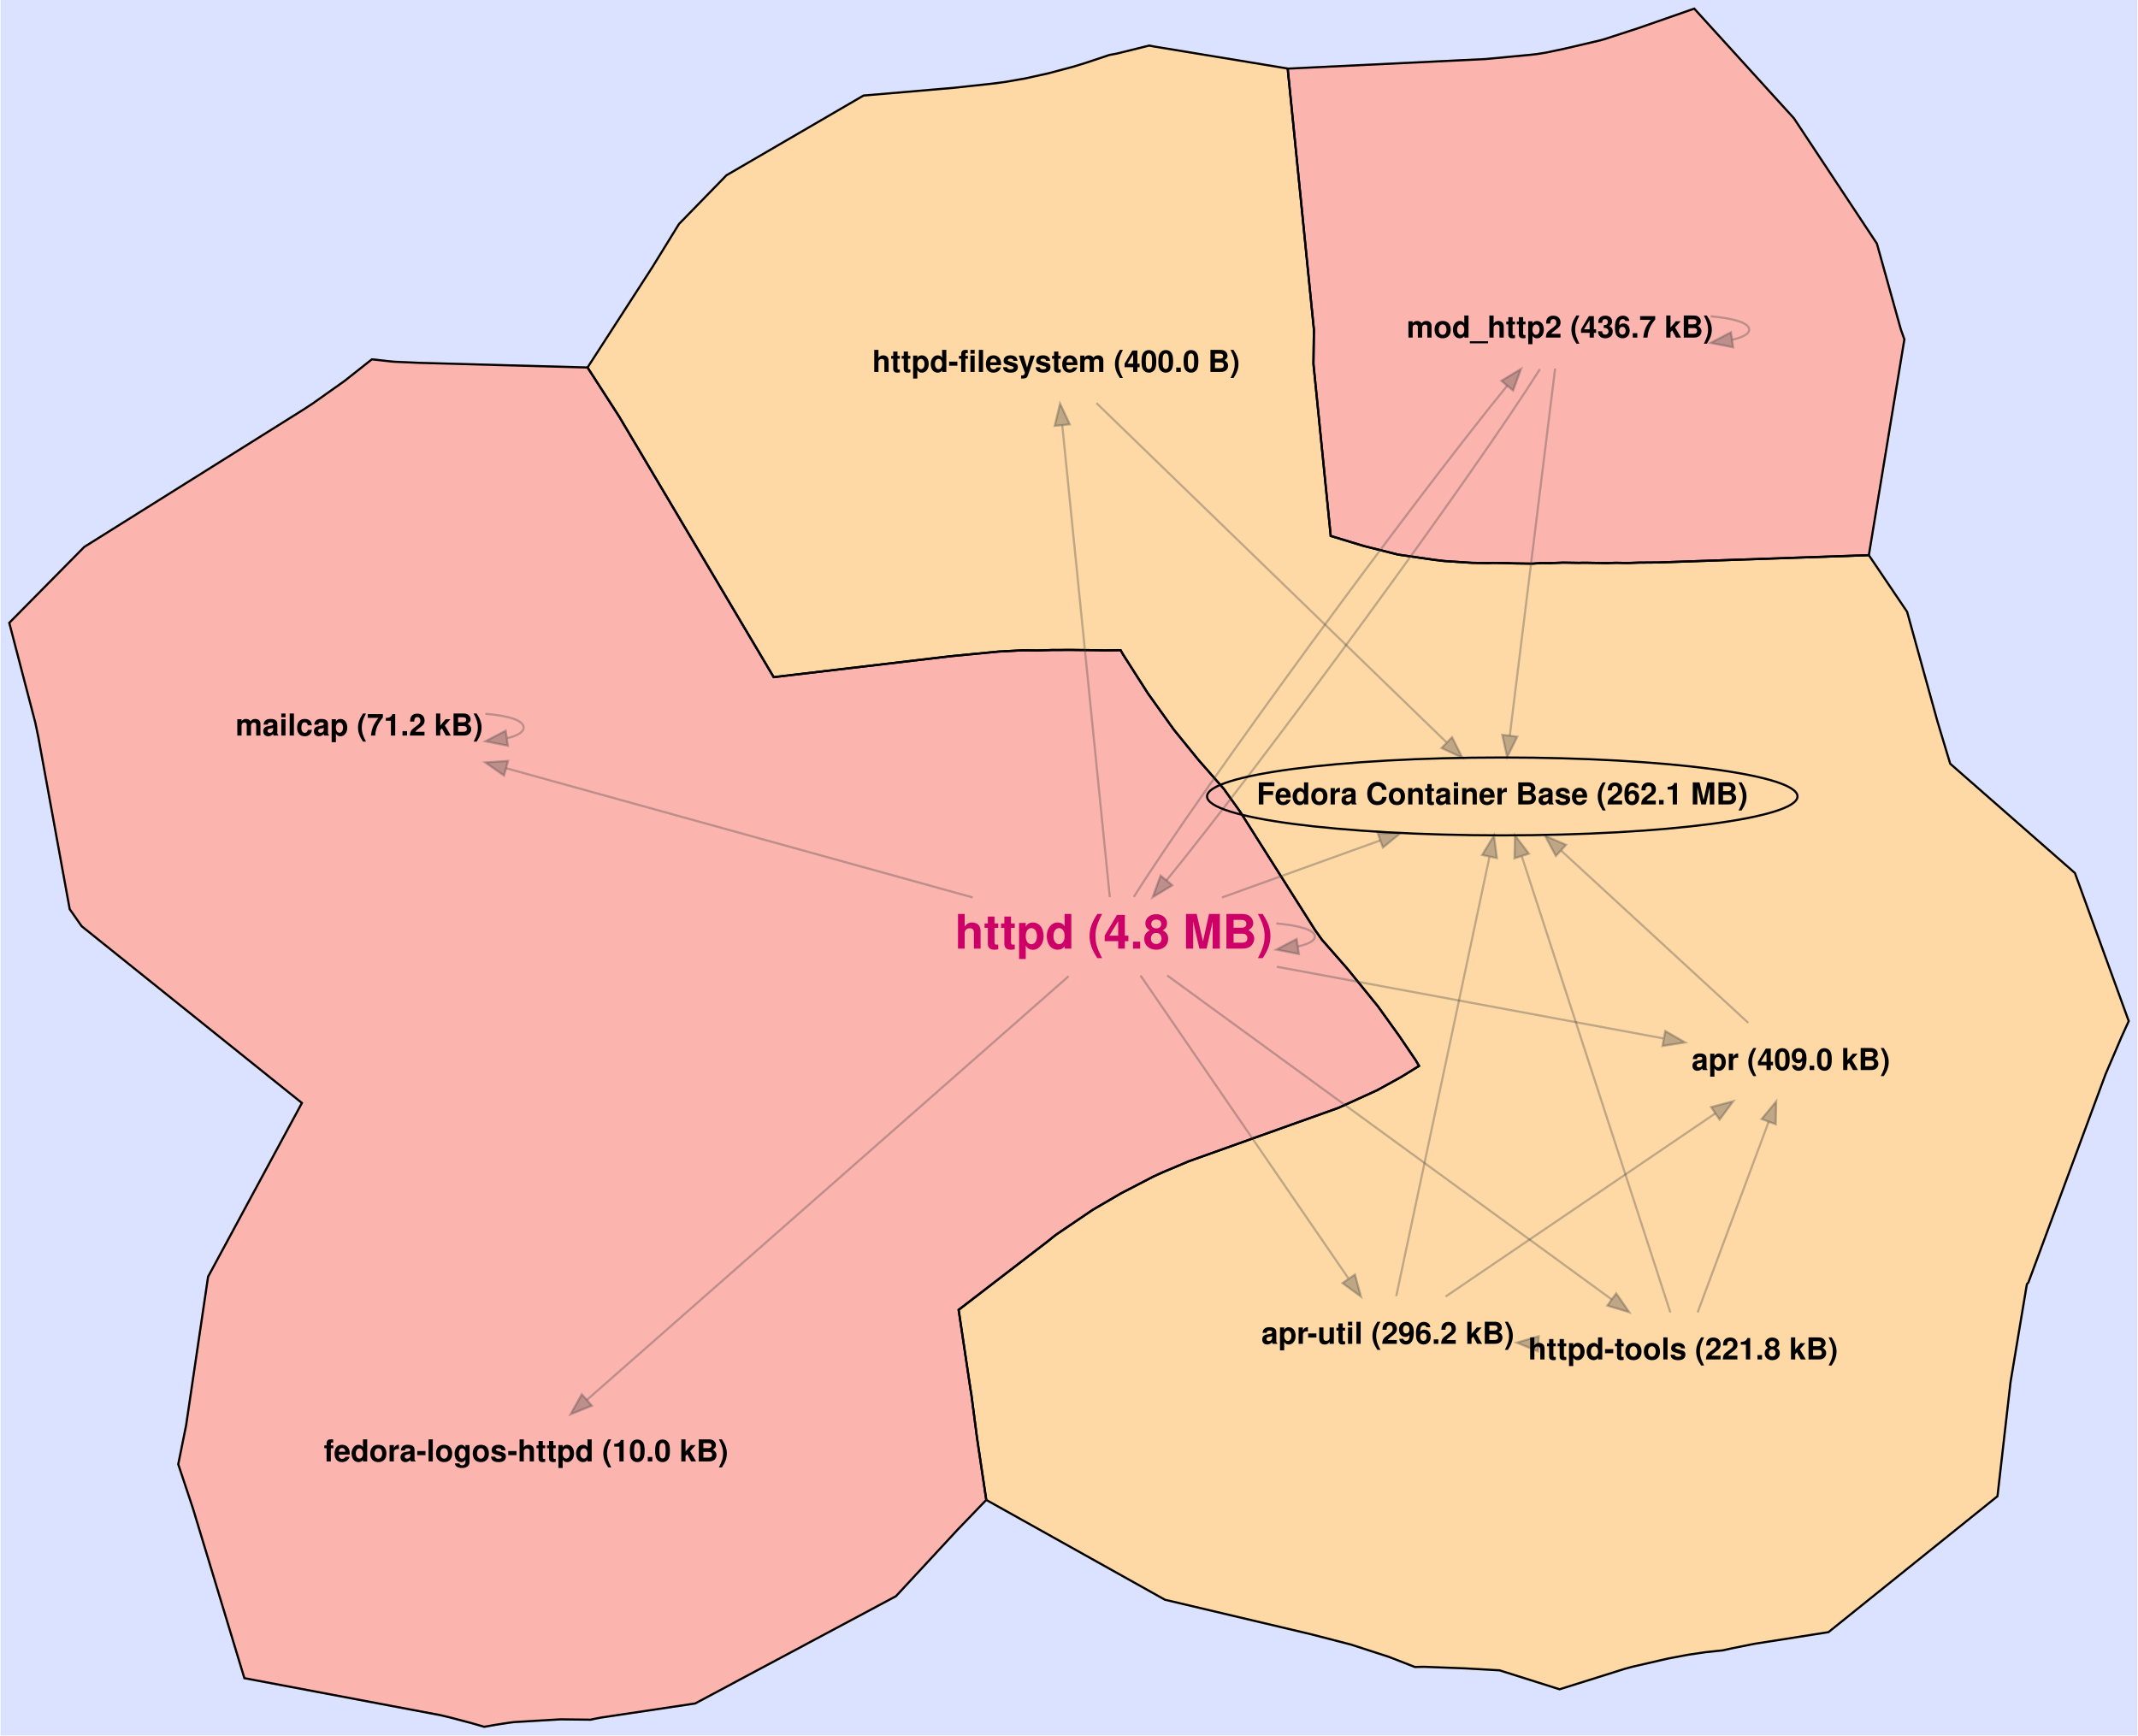
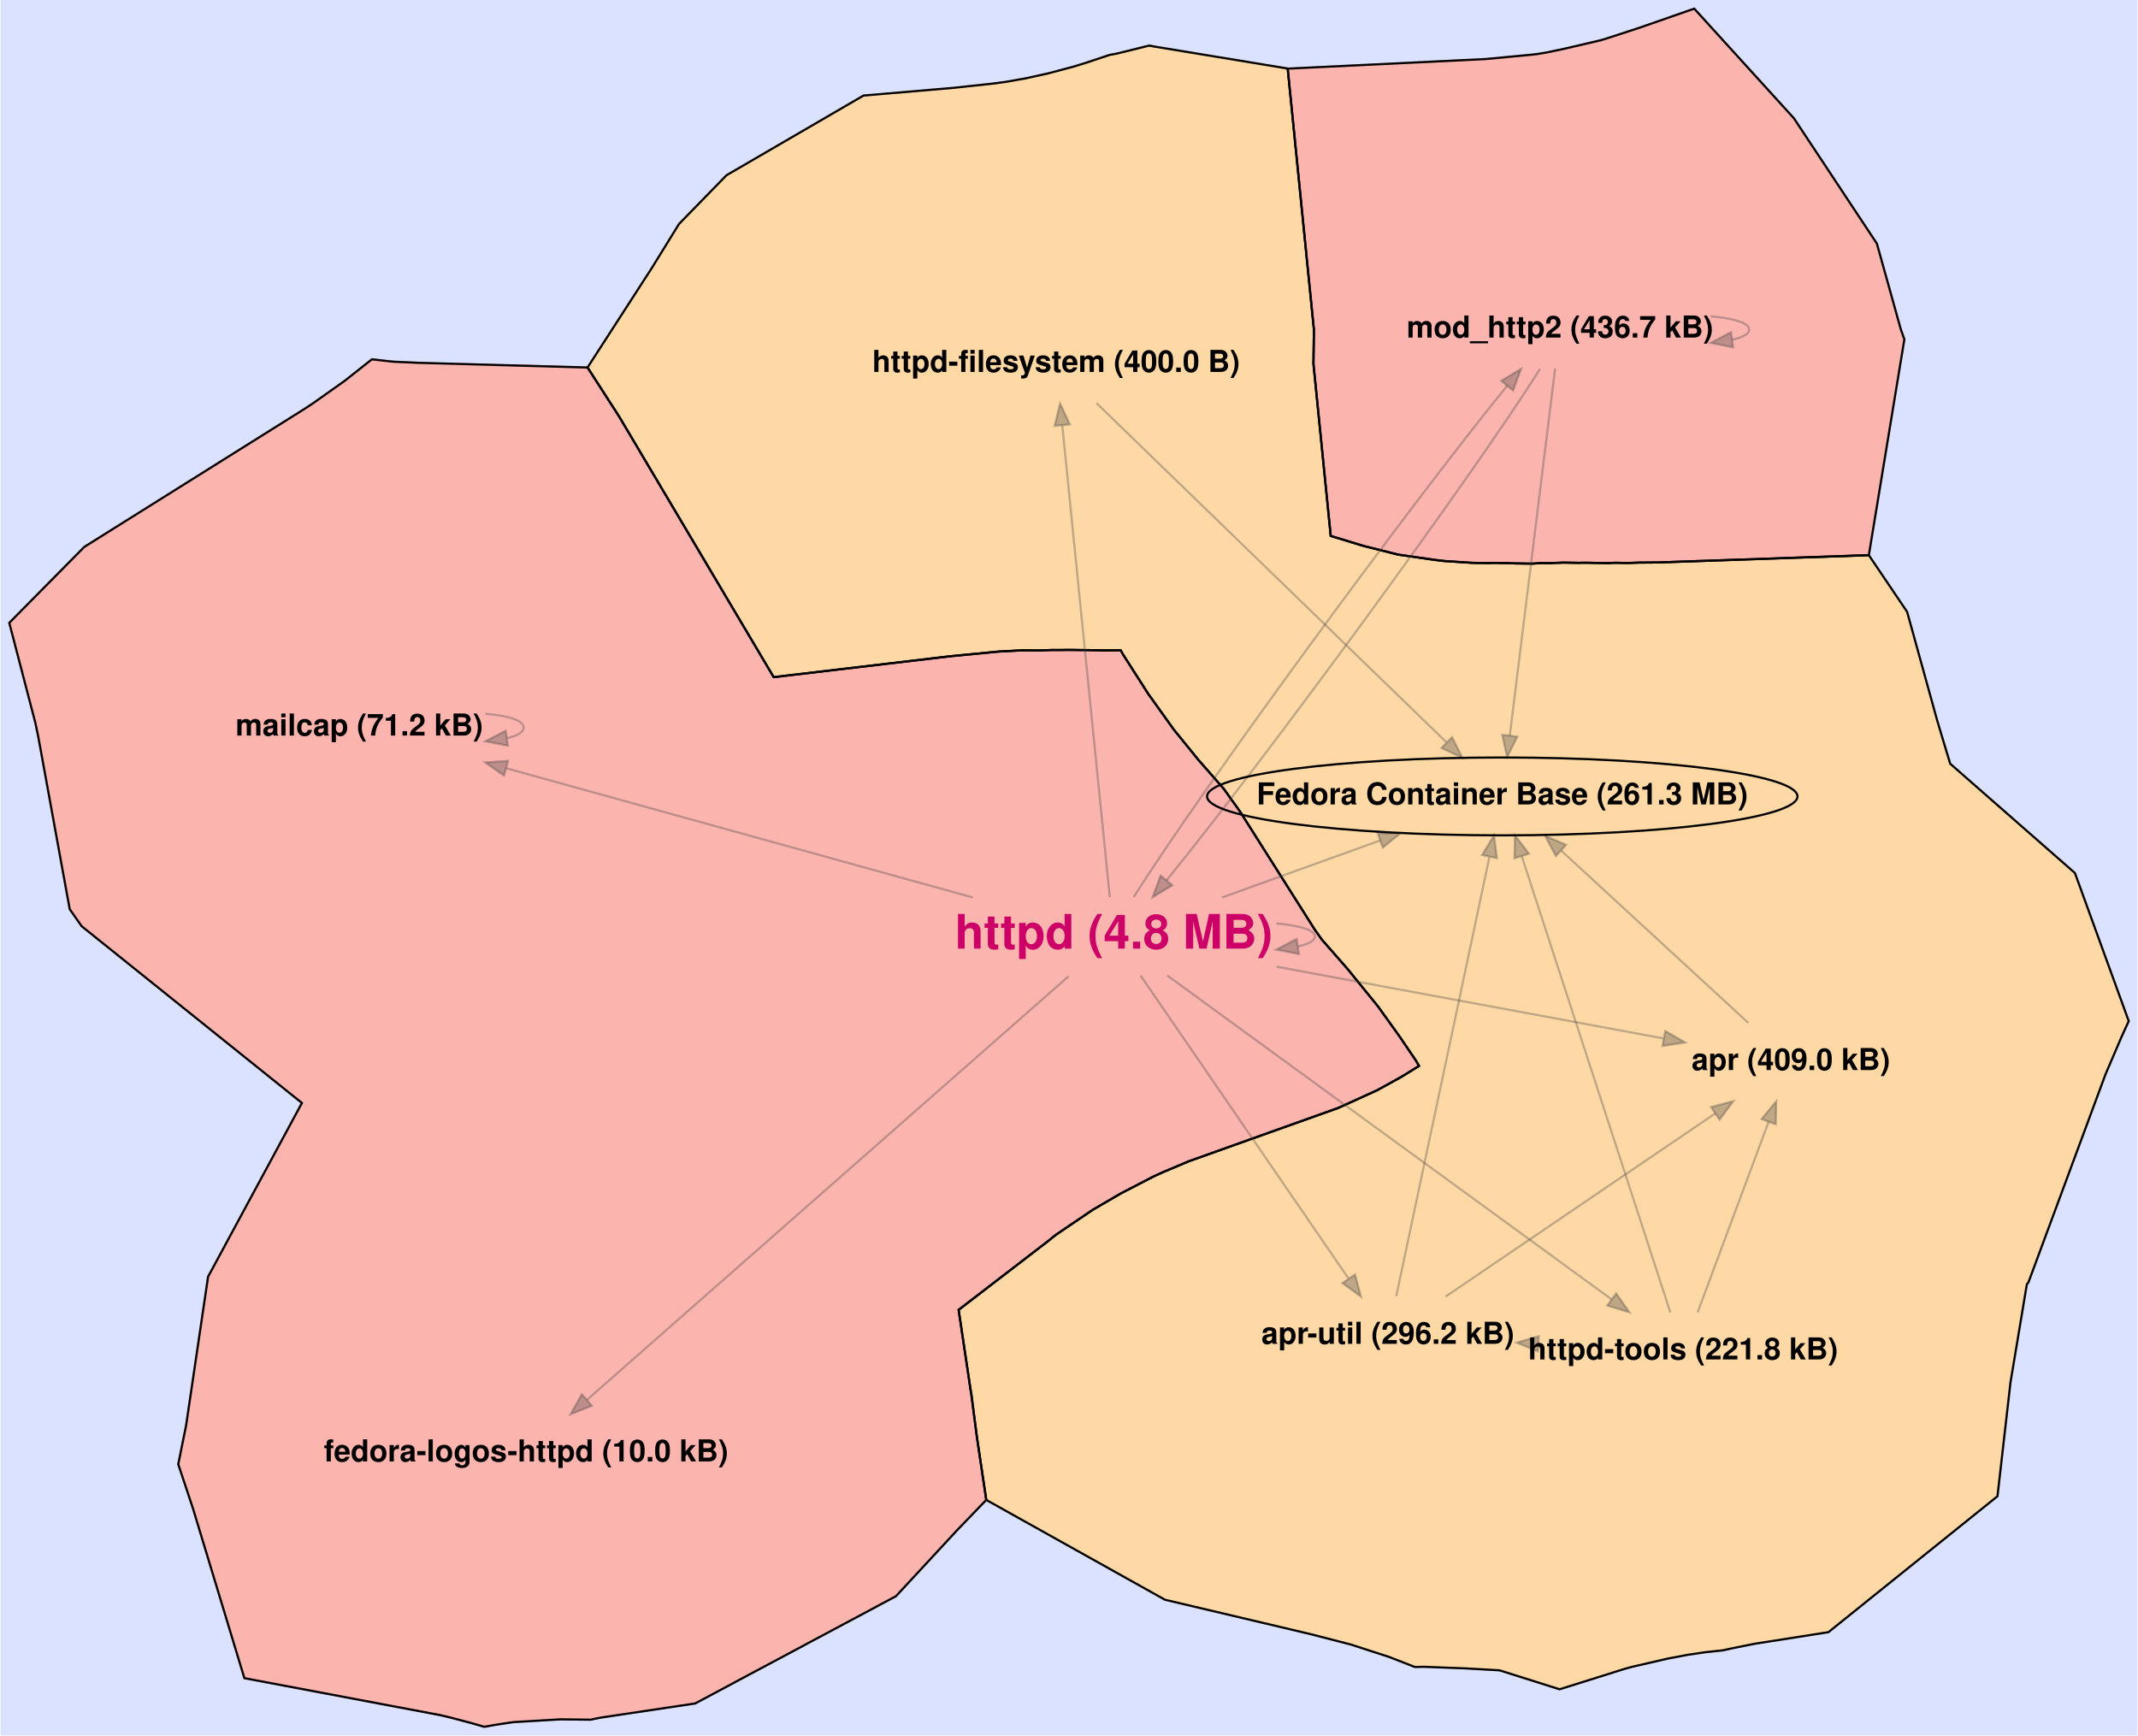
<svg xmlns="http://www.w3.org/2000/svg" width="988pt" height="802pt" viewBox="0.00 0.00 987.99 802.46">
  <g id="graph0" class="graph" transform="scale(1 1) rotate(0) translate(107.829 690.0486)">
    <polygon fill="#dae2ff" stroke="transparent" points="-107.829,112.413 -107.829,-690.049 880.165,-690.049 880.165,112.413 -107.829,112.413" />
    <polygon fill="#fed9a6" stroke="#fed9a6" points="163.552,-520.121 178.19,-497.405 249.615,-376.948 331.236,-386.601 353.58,-388.764 364.093,-389.327 365.047,-389.357 371.79,-389.28 378.769,-389.503 380.647,-389.482 386.146,-389.54 390.44,-389.492 390.49,-389.489 399.371,-389.392 401.956,-389.308 410.024,-389.395 411.216,-387.334 422.73,-369.321 434.651,-352.649 446.069,-338.61 457.7,-325.342 465.224,-314.824 499.835,-260.149 503.124,-255.525 514.863,-242.134 529.019,-224.718 538.788,-211.111 546.539,-199.702 548.017,-197.163 539.784,-192.076 528.629,-185.917 510.674,-177.75 441.646,-153.113 429.765,-148.099 425.168,-146.012 410.106,-138.193 397.087,-130.605 380.231,-119.168 379.204,-118.374 376.326,-116.051 335.134,-84.39 340.657,-47.41 341.013,-45.3 343.642,-25.145 347.913,3.506 430.542,49.662 498.003,65.596 516.559,70.392 534.131,76.092 546.078,80.753 550.386,80.674 569.437,81.4 585.232,82.298 612.998,91.065 643.13,81.612 642.148,20.691 642.148,20.691 643.13,81.612 646.732,80.633 663.029,76.874 672.504,75.083 672.686,-20.223 672.686,-20.223 672.504,75.083 680.444,73.913 688.519,73.059 692.751,72.117 703.21,70.018 700.16,-28.087 700.16,-28.087 703.21,70.018 737.308,64.656 815.473,1.803 821.493,-50.867 828.878,-95.127 829.095,-96.255 829.785,-97.085 865.436,-193.31 752.595,-195.779 741.311,-192.36 741.311,-192.36 752.595,-195.779 865.436,-193.31 872.826,-210.582 741.756,-204.847 737.877,-200.883 735.05,-200.007 733.556,-198.915 731.705,-198.915 727.061,-156.08 725.06,-195.562 720.074,-194.076 720.074,-194.076 725.06,-195.562 729.109,-199.295 725.782,-202.145 725.782,-202.145 729.109,-199.295 725.06,-195.562 727.061,-156.08 731.705,-198.915 733.556,-198.915 735.05,-200.007 737.877,-200.883 741.756,-204.847 872.826,-210.582 876.165,-217.907 851.289,-286.366 793.611,-336.913 787.748,-356.371 773.698,-407.131 755.994,-433.339 658.604,-429.971 649.673,-429.899 644.437,-429.715 644.293,-351.779 644.293,-351.779 644.437,-429.715 638.881,-429.815 634.889,-429.671 634.71,-414.084 630.743,-322.173 626.872,-322.173 625.387,-321.73 625.387,-321.73 626.872,-322.173 630.743,-322.173 634.71,-414.084 634.889,-429.671 624.848,-429.843 623.269,-429.827 622.08,-429.783 614.72,-429.901 608.11,-429.649 604.591,-429.702 600.4,-429.425 591.929,-429.541 588.245,-429.689 582.036,-429.77 580.201,-429.695 572.641,-429.787 559.717,-430.63 555.015,-431.187 538.632,-433.562 542.613,-364.004 548.32,-322.05 552.153,-322.05 553.428,-321.677 556.792,-321.677 556.792,-321.677 553.428,-321.677 552.153,-322.05 548.32,-322.05 542.613,-364.004 538.632,-433.562 537.979,-433.691 522.442,-437.591 507.181,-442.23 499.193,-521.76 499.405,-537.65 487.287,-658.312 487.173,-658.38 425.768,-668.498 423.211,-668.971 408.333,-665.28 404.868,-664.637 394.529,-661.183 388.409,-659.278 376.687,-656.157 365.95,-653.783 356.718,-652.159 350.576,-651.355 332.905,-649.441 291.146,-645.865 227.785,-609 205.839,-586.48 193.462,-566.425 343.213,-526.749 346.443,-523.281 348.02,-522.564 348.621,-522.029 352.157,-522.029 356.264,-548.036 360.165,-521.893 363.056,-521.893 366.714,-550.349 370.799,-521.854 370.807,-521.854 373.832,-524.435 373.832,-524.435 370.807,-521.854 370.799,-521.854 366.714,-550.349 363.056,-521.893 360.165,-521.893 356.264,-548.036 352.157,-522.029 348.621,-522.029 348.02,-522.564 346.443,-523.281 343.213,-526.749 193.462,-566.425 163.552,-520.121 163.552,-520.121" />
    <polygon fill="#fbb4ae" stroke="#fbb4ae" points="503.124,-255.525 499.835,-260.149 465.224,-314.824 457.7,-325.342 446.069,-338.61 434.651,-352.649 422.73,-369.321 422.909,-282.188 427.109,-257.117 425.746,-256.707 425.746,-256.707 427.109,-257.117 422.909,-282.188 422.73,-369.321 411.216,-387.334 412.038,-289.01 415.989,-257.447 416.391,-256.989 415.406,-255.873 409.446,-252.38 404.726,-252.38 404.726,-252.38 409.446,-252.38 415.406,-255.873 416.391,-256.989 415.989,-257.447 412.038,-289.01 411.216,-387.334 410.024,-389.395 401.956,-389.308 399.371,-389.392 390.49,-389.489 390.44,-389.492 386.146,-389.54 380.647,-389.482 378.769,-389.503 371.79,-389.28 365.047,-389.357 364.093,-389.327 353.58,-388.764 331.236,-386.601 249.615,-376.948 178.19,-497.405 163.552,-520.121 85.849,-522.265 74.303,-522.775 73.184,-522.861 63.836,-523.893 51.136,-513.858 51.818,-449.187 53.905,-398.347 58.477,-358.56 62.898,-357.318 62.898,-357.318 58.477,-358.56 53.905,-398.347 51.818,-449.187 51.136,-513.858 36.468,-503.466 31.916,-500.49 -69.144,-437.155 -103.829,-402.049 -91.782,-355.864 -90.381,-349.144 -75.885,-269.665 -70.364,-261.778 31.486,-180.036 -11.904,-99.7 -22.064,-30.96 -25.698,-12.983 -18.923,7.37 4.877,85.921 95.584,103.042 100.306,104.171 109.876,106.699 115.8,108.413 121.161,107.463 127.382,106.509 129.508,106.233 151.039,104.963 165,105.127 165.268,105.061 166.575,104.769 169.253,104.237 169.669,104.164 213.304,97.623 306.138,48.036 334.632,17.294 347.913,3.506 343.642,-25.145 341.013,-45.3 340.657,-47.41 335.134,-84.39 376.326,-116.051 379.204,-118.374 380.231,-119.168 397.087,-130.605 410.106,-138.193 425.168,-146.012 429.765,-148.099 441.646,-153.113 439.983,-212.941 439.983,-212.941 441.646,-153.113 510.674,-177.75 528.629,-185.917 539.784,-192.076 548.017,-197.163 546.539,-199.702 538.788,-211.111 529.019,-224.718 514.863,-242.134 503.124,-255.525 503.124,-255.525" />
-     <polygon fill="#fbb4ae" stroke="#fbb4ae" points="644.437,-429.715 649.673,-429.899 658.604,-429.971 755.994,-433.339 772.426,-533.155 770.809,-537.65 759.72,-577.392 721.352,-635.358 675.268,-686.049 649.421,-677.041 633.718,-671.928 631.683,-671.36 614.842,-667.429 606.846,-665.749 602.674,-665.066 599.998,-664.751 578.78,-662.74 487.287,-658.312 499.405,-537.65 516.912,-537.65 516.912,-537.65 499.405,-537.65 499.193,-521.76 507.181,-442.23 522.442,-437.591 537.979,-433.691 538.632,-433.562 555.015,-431.187 559.717,-430.63 572.641,-429.787 580.201,-429.695 582.036,-429.77 588.245,-429.689 591.929,-429.541 600.4,-429.425 604.591,-429.702 608.11,-429.649 614.72,-429.901 622.08,-429.783 623.269,-429.827 624.848,-429.843 634.889,-429.671 638.881,-429.815 644.437,-429.715 644.437,-429.715" />
+     <polygon fill="#fbb4ae" stroke="#fbb4ae" points="759.72,-577.392 770.809,-537.65 772.426,-533.155 755.994,-433.339 658.604,-429.971 649.673,-429.899 644.437,-429.715 638.881,-429.815 634.889,-429.671 624.848,-429.843 623.269,-429.827 622.08,-429.783 614.72,-429.901 608.11,-429.649 604.591,-429.702 600.4,-429.425 591.929,-429.541 588.245,-429.689 582.036,-429.77 580.201,-429.695 572.641,-429.787 559.717,-430.63 555.015,-431.187 538.632,-433.562 537.979,-433.691 522.442,-437.591 507.181,-442.23 499.193,-521.76 499.405,-537.65 516.912,-537.65 516.912,-537.65 499.405,-537.65 487.287,-658.312 578.78,-662.74 599.998,-664.751 602.674,-665.066 606.846,-665.749 614.842,-667.429 631.683,-671.36 633.718,-671.928 649.421,-677.041 675.268,-686.049 721.352,-635.358 759.72,-577.392 759.72,-577.392" />
    <polyline fill="none" stroke="#000000" points="572.641,-429.787 559.717,-430.63 555.015,-431.187 538.632,-433.562 537.979,-433.691 522.442,-437.591 507.181,-442.23 499.193,-521.76 499.405,-537.65 487.287,-658.312 487.173,-658.38 425.768,-668.498 423.211,-668.971 408.333,-665.28 404.868,-664.637 394.529,-661.183 388.409,-659.278 376.687,-656.157 365.95,-653.783 356.718,-652.159 350.576,-651.355 332.905,-649.441 291.146,-645.865 227.785,-609 205.839,-586.48 193.462,-566.425 163.552,-520.121 178.19,-497.405 249.615,-376.948 331.236,-386.601 353.58,-388.764 364.093,-389.327 365.047,-389.357 371.79,-389.28 378.769,-389.503 380.647,-389.482 386.146,-389.54 390.44,-389.492 390.49,-389.489 399.371,-389.392 401.956,-389.308 410.024,-389.395 411.216,-387.334 422.73,-369.321 434.651,-352.649 446.069,-338.61 457.7,-325.342 465.224,-314.824 499.835,-260.149 503.124,-255.525 514.863,-242.134 529.019,-224.718 538.788,-211.111 546.539,-199.702 548.017,-197.163 539.784,-192.076 528.629,-185.917 510.674,-177.75 441.646,-153.113 429.765,-148.099 425.168,-146.012 410.106,-138.193 397.087,-130.605 380.231,-119.168 379.204,-118.374 376.326,-116.051 335.134,-84.39 340.657,-47.41 341.013,-45.3 343.642,-25.145 347.913,3.506 430.542,49.662 498.003,65.596 516.559,70.392 534.131,76.092 546.078,80.753 550.386,80.674 569.437,81.4 585.232,82.298 612.998,91.065 643.13,81.612 646.732,80.633 663.029,76.874 672.504,75.083 680.444,73.913 688.519,73.059 692.751,72.117 703.21,70.018 737.308,64.656 815.473,1.803 821.493,-50.867 828.878,-95.127 829.095,-96.255 829.785,-97.085 865.436,-193.31 872.826,-210.582 876.165,-217.907 851.289,-286.366 793.611,-336.913 787.748,-356.371 773.698,-407.131 755.994,-433.339 658.604,-429.971 649.673,-429.899 644.437,-429.715 638.881,-429.815 634.889,-429.671 624.848,-429.843 623.269,-429.827 622.08,-429.783 614.72,-429.901 608.11,-429.649 604.591,-429.702 600.4,-429.425 591.929,-429.541 588.245,-429.689 582.036,-429.77 580.201,-429.695 572.641,-429.787 " />
    <polyline fill="none" stroke="#000000" points="129.508,106.233 127.382,106.509 121.161,107.463 115.8,108.413 109.876,106.699 100.306,104.171 95.584,103.042 4.877,85.921 -18.923,7.37 -25.698,-12.983 -22.064,-30.96 -11.904,-99.7 31.486,-180.036 -70.364,-261.778 -75.885,-269.665 -90.381,-349.144 -91.782,-355.864 -103.829,-402.049 -69.144,-437.155 31.916,-500.49 36.468,-503.466 51.136,-513.858 63.836,-523.893 73.184,-522.861 74.303,-522.775 85.849,-522.265 163.552,-520.121 178.19,-497.405 249.615,-376.948 331.236,-386.601 353.58,-388.764 364.093,-389.327 365.047,-389.357 371.79,-389.28 378.769,-389.503 380.647,-389.482 386.146,-389.54 390.44,-389.492 390.49,-389.489 399.371,-389.392 401.956,-389.308 410.024,-389.395 411.216,-387.334 422.73,-369.321 434.651,-352.649 446.069,-338.61 457.7,-325.342 465.224,-314.824 499.835,-260.149 503.124,-255.525 514.863,-242.134 529.019,-224.718 538.788,-211.111 546.539,-199.702 548.017,-197.163 539.784,-192.076 528.629,-185.917 510.674,-177.75 441.646,-153.113 429.765,-148.099 425.168,-146.012 410.106,-138.193 397.087,-130.605 380.231,-119.168 379.204,-118.374 376.326,-116.051 335.134,-84.39 340.657,-47.41 341.013,-45.3 343.642,-25.145 347.913,3.506 334.632,17.294 306.138,48.036 213.304,97.623 169.669,104.164 169.253,104.237 166.575,104.769 165.268,105.061 165,105.127 151.039,104.963 129.508,106.233 " />
    <polyline fill="none" stroke="#000000" points="606.846,-665.749 614.842,-667.429 631.683,-671.36 633.718,-671.928 649.421,-677.041 675.268,-686.049 721.352,-635.358 759.72,-577.392 770.809,-537.65 772.426,-533.155 755.994,-433.339 658.604,-429.971 649.673,-429.899 644.437,-429.715 638.881,-429.815 634.889,-429.671 624.848,-429.843 623.269,-429.827 622.08,-429.783 614.72,-429.901 608.11,-429.649 604.591,-429.702 600.4,-429.425 591.929,-429.541 588.245,-429.689 582.036,-429.77 580.201,-429.695 572.641,-429.787 559.717,-430.63 555.015,-431.187 538.632,-433.562 537.979,-433.691 522.442,-437.591 507.181,-442.23 499.193,-521.76 499.405,-537.65 487.287,-658.312 578.78,-662.74 599.998,-664.751 602.674,-665.066 606.846,-665.749 " />
    <g id="edge1" class="edge">
      <path fill="none" stroke="#444444" stroke-opacity="0.333" d="M700.26,-217.084C677.397,-238.13 639.541,-272.976 613.837,-296.636" />
      <polygon fill="#444444" fill-opacity="0.333" stroke="#444444" stroke-opacity="0.333" points="611.268,-294.244 606.28,-303.592 616.008,-299.394 611.268,-294.244" />
    </g>
    <g id="edge2" class="edge">
      <path fill="none" stroke="#444444" stroke-opacity="0.333" d="M537.481,-90.724C546.64,-133.889 569.608,-242.132 580.543,-293.668" />
      <polygon fill="#444444" fill-opacity="0.333" stroke="#444444" stroke-opacity="0.333" points="577.185,-294.704 582.684,-303.76 584.032,-293.251 577.185,-294.704" />
    </g>
    <g id="edge3" class="edge">
      <path fill="none" stroke="#444444" stroke-opacity="0.333" d="M560.291,-90.52C593.088,-112.796 648.814,-150.645 684.996,-175.219" />
      <polygon fill="#444444" fill-opacity="0.333" stroke="#444444" stroke-opacity="0.333" points="683.06,-178.135 693.299,-180.858 686.993,-172.345 683.06,-178.135" />
    </g>
    <g id="edge4" class="edge">
      <path fill="none" stroke="#444444" stroke-opacity="0.333" d="M456.91,-275.055C479.63,-283.248 506.605,-292.976 530.047,-301.429" />
      <polygon fill="#444444" fill-opacity="0.333" stroke="#444444" stroke-opacity="0.333" points="528.921,-304.743 539.515,-304.843 531.295,-298.158 528.921,-304.743" />
    </g>
    <g id="edge5" class="edge">
      <path fill="none" stroke="#444444" stroke-opacity="0.333" d="M482.259,-243.032C537.104,-232.863 610.319,-219.287 660.93,-209.903" />
      <polygon fill="#444444" fill-opacity="0.333" stroke="#444444" stroke-opacity="0.333" points="661.861,-213.29 671.055,-208.026 660.585,-206.408 661.861,-213.29" />
    </g>
    <g id="edge6" class="edge">
      <path fill="none" stroke="#444444" stroke-opacity="0.333" d="M419.251,-238.971C441.679,-206.295 489.124,-137.169 515.298,-99.036" />
      <polygon fill="#444444" fill-opacity="0.333" stroke="#444444" stroke-opacity="0.333" points="518.385,-100.722 521.159,-90.497 512.614,-96.761 518.385,-100.722" />
    </g>
    <g id="edge7" class="edge">
      <path fill="none" stroke="#444444" stroke-opacity="0.333" d="M385.998,-238.652C337.669,-196.144 218.035,-90.919 163.291,-42.769" />
      <polygon fill="#444444" fill-opacity="0.333" stroke="#444444" stroke-opacity="0.333" points="165.521,-40.07 155.701,-36.093 160.898,-45.326 165.521,-40.07" />
    </g>
    <g id="edge8" class="edge">
      <path fill="none" stroke="#444444" stroke-opacity="0.333" d="M482.038,-263.067C492.709,-262.088 499.87,-260.069 499.87,-257.01 499.87,-255.051 496.931,-253.518 492.014,-252.411" />
      <polygon fill="#444444" fill-opacity="0.333" stroke="#444444" stroke-opacity="0.333" points="492.44,-248.937 482.038,-250.953 491.427,-255.863 492.44,-248.937" />
    </g>
    <g id="edge9" class="edge">
      <path fill="none" stroke="#444444" stroke-opacity="0.333" d="M405.036,-275.207C400.467,-320.55 388.547,-438.83 383.047,-493.409" />
      <polygon fill="#444444" fill-opacity="0.333" stroke="#444444" stroke-opacity="0.333" points="379.557,-493.135 382.037,-503.435 386.522,-493.837 379.557,-493.135" />
    </g>
    <g id="edge10" class="edge">
      <path fill="none" stroke="#444444" stroke-opacity="0.333" d="M431.634,-238.96C479.256,-204.248 583.608,-128.187 637.081,-89.21" />
      <polygon fill="#444444" fill-opacity="0.333" stroke="#444444" stroke-opacity="0.333" points="639.191,-92.004 645.21,-83.285 635.067,-86.347 639.191,-92.004" />
    </g>
    <g id="edge11" class="edge">
      <path fill="none" stroke="#444444" stroke-opacity="0.333" d="M341.659,-275.07C280.163,-292.102 188.361,-317.526 125.976,-334.804" />
      <polygon fill="#444444" fill-opacity="0.333" stroke="#444444" stroke-opacity="0.333" points="124.928,-331.462 116.225,-337.504 126.797,-338.208 124.928,-331.462" />
    </g>
    <g id="edge12" class="edge">
      <path fill="none" stroke="#444444" stroke-opacity="0.333" d="M416.133,-275.311C446.618,-323.833 543.031,-455.502 588.791,-511.718" />
      <polygon fill="#444444" fill-opacity="0.333" stroke="#444444" stroke-opacity="0.333" points="586.099,-513.955 595.161,-519.446 591.501,-509.503 586.099,-513.955" />
    </g>
    <g id="edge13" class="edge">
      <path fill="none" stroke="#444444" stroke-opacity="0.333" d="M398.863,-503.661C435.843,-467.82 518.454,-387.752 560.641,-346.863" />
      <polygon fill="#444444" fill-opacity="0.333" stroke="#444444" stroke-opacity="0.333" points="563.283,-349.177 568.027,-339.704 558.411,-344.15 563.283,-349.177" />
    </g>
    <g id="edge14" class="edge">
      <path fill="none" stroke="#444444" stroke-opacity="0.333" d="M664.222,-83.19C649.833,-127.367 612.765,-241.179 595.548,-294.042" />
      <polygon fill="#444444" fill-opacity="0.333" stroke="#444444" stroke-opacity="0.333" points="592.15,-293.171 592.381,-303.763 598.806,-295.339 592.15,-293.171" />
    </g>
    <g id="edge15" class="edge">
      <path fill="none" stroke="#444444" stroke-opacity="0.333" d="M676.823,-83.19C685.259,-105.837 699.813,-144.905 709.655,-171.325" />
      <polygon fill="#444444" fill-opacity="0.333" stroke="#444444" stroke-opacity="0.333" points="706.404,-172.622 713.174,-180.771 712.963,-170.179 706.404,-172.622" />
    </g>
    <g id="edge16" class="edge">
      <path fill="none" stroke="#444444" stroke-opacity="0.333" d="M600.245,-68.849C600.098,-68.857 599.95,-68.865 599.803,-68.872" />
      <polygon fill="#444444" fill-opacity="0.333" stroke="#444444" stroke-opacity="0.333" points="602.98,-65.199 593.18,-69.224 603.351,-72.189 602.98,-65.199" />
    </g>
    <g id="edge17" class="edge">
      <path fill="none" stroke="#444444" stroke-opacity="0.333" d="M116.312,-359.984C126.726,-359.158 134,-357.04 134,-353.63 134,-351.499 131.159,-349.872 126.485,-348.75" />
      <polygon fill="#444444" fill-opacity="0.333" stroke="#444444" stroke-opacity="0.333" points="126.71,-345.246 116.312,-347.276 125.706,-352.174 126.71,-345.246" />
    </g>
    <g id="edge18" class="edge">
      <path fill="none" stroke="#444444" stroke-opacity="0.333" d="M610.934,-519.617C606.289,-482 595.54,-394.929 589.98,-349.896" />
      <polygon fill="#444444" fill-opacity="0.333" stroke="#444444" stroke-opacity="0.333" points="593.448,-349.419 588.749,-339.923 586.5,-350.277 593.448,-349.419" />
    </g>
    <g id="edge19" class="edge">
      <path fill="none" stroke="#444444" stroke-opacity="0.333" d="M603.897,-519.349C573.412,-470.827 476.999,-339.158 431.239,-282.942" />
      <polygon fill="#444444" fill-opacity="0.333" stroke="#444444" stroke-opacity="0.333" points="433.931,-280.705 424.869,-275.214 428.529,-285.157 433.931,-280.705" />
    </g>
    <g id="edge20" class="edge">
      <path fill="none" stroke="#444444" stroke-opacity="0.333" d="M682.833,-543.805C693.45,-542.866 700.66,-540.814 700.66,-537.65 700.66,-535.623 697.701,-534.053 692.783,-532.939" />
      <polygon fill="#444444" fill-opacity="0.333" stroke="#444444" stroke-opacity="0.333" points="693.232,-529.467 682.833,-531.495 692.226,-536.395 693.232,-529.467" />
    </g>
    <g id="node1" class="node">
      <ellipse fill="none" stroke="#000000" cx="586.51" cy="-321.79" rx="136.5" ry="18" />
-       <text text-anchor="middle" x="586.51" y="-318.09" font-family="Helvetica,sans-Serif" font-weight="bold" font-size="14.00" fill="#000000">Fedora Container Base (262.1 MB)</text>
+       <text text-anchor="middle" x="586.51" y="-318.09" font-family="Helvetica,sans-Serif" font-weight="bold" font-size="14.00" fill="#000000">Fedora Container Base (261.3 MB)</text>
    </g>
    <g id="node2" class="node">
      <text text-anchor="middle" x="719.95" y="-195.26" font-family="Helvetica,sans-Serif" font-weight="bold" font-size="14.00" fill="#000000">apr (409.0 kB)</text>
    </g>
    <g id="node3" class="node">
      <text text-anchor="middle" x="533.59" y="-68.685" font-family="Helvetica,sans-Serif" font-weight="bold" font-size="14.00" fill="#000000">apr-util (296.2 kB)</text>
    </g>
    <g id="node4" class="node">
      <text text-anchor="middle" x="135.13" y="-14.3" font-family="Helvetica,sans-Serif" font-weight="bold" font-size="14.00" fill="#000000">fedora-logos-httpd (10.0 kB)</text>
    </g>
    <g id="node5" class="node">
      <text text-anchor="middle" x="406.87" y="-251.41" font-family="Helvetica,sans-Serif" font-weight="bold" font-size="22.00" fill="#cc0066">httpd (4.8 MB)</text>
    </g>
    <g id="node6" class="node">
      <text text-anchor="middle" x="380.19" y="-518.06" font-family="Helvetica,sans-Serif" font-weight="bold" font-size="14.00" fill="#000000">httpd-filesystem (400.0 B)</text>
    </g>
    <g id="node7" class="node">
      <text text-anchor="middle" x="670.1" y="-61.443" font-family="Helvetica,sans-Serif" font-weight="bold" font-size="14.00" fill="#000000">httpd-tools (221.8 kB)</text>
    </g>
    <g id="node8" class="node">
      <text text-anchor="middle" x="58" y="-349.93" font-family="Helvetica,sans-Serif" font-weight="bold" font-size="14.00" fill="#000000">mailcap (71.2 kB)</text>
    </g>
    <g id="node9" class="node">
      <text text-anchor="middle" x="613.16" y="-533.95" font-family="Helvetica,sans-Serif" font-weight="bold" font-size="14.00" fill="#000000">mod_http2 (436.7 kB)</text>
    </g>
  </g>
</svg>
